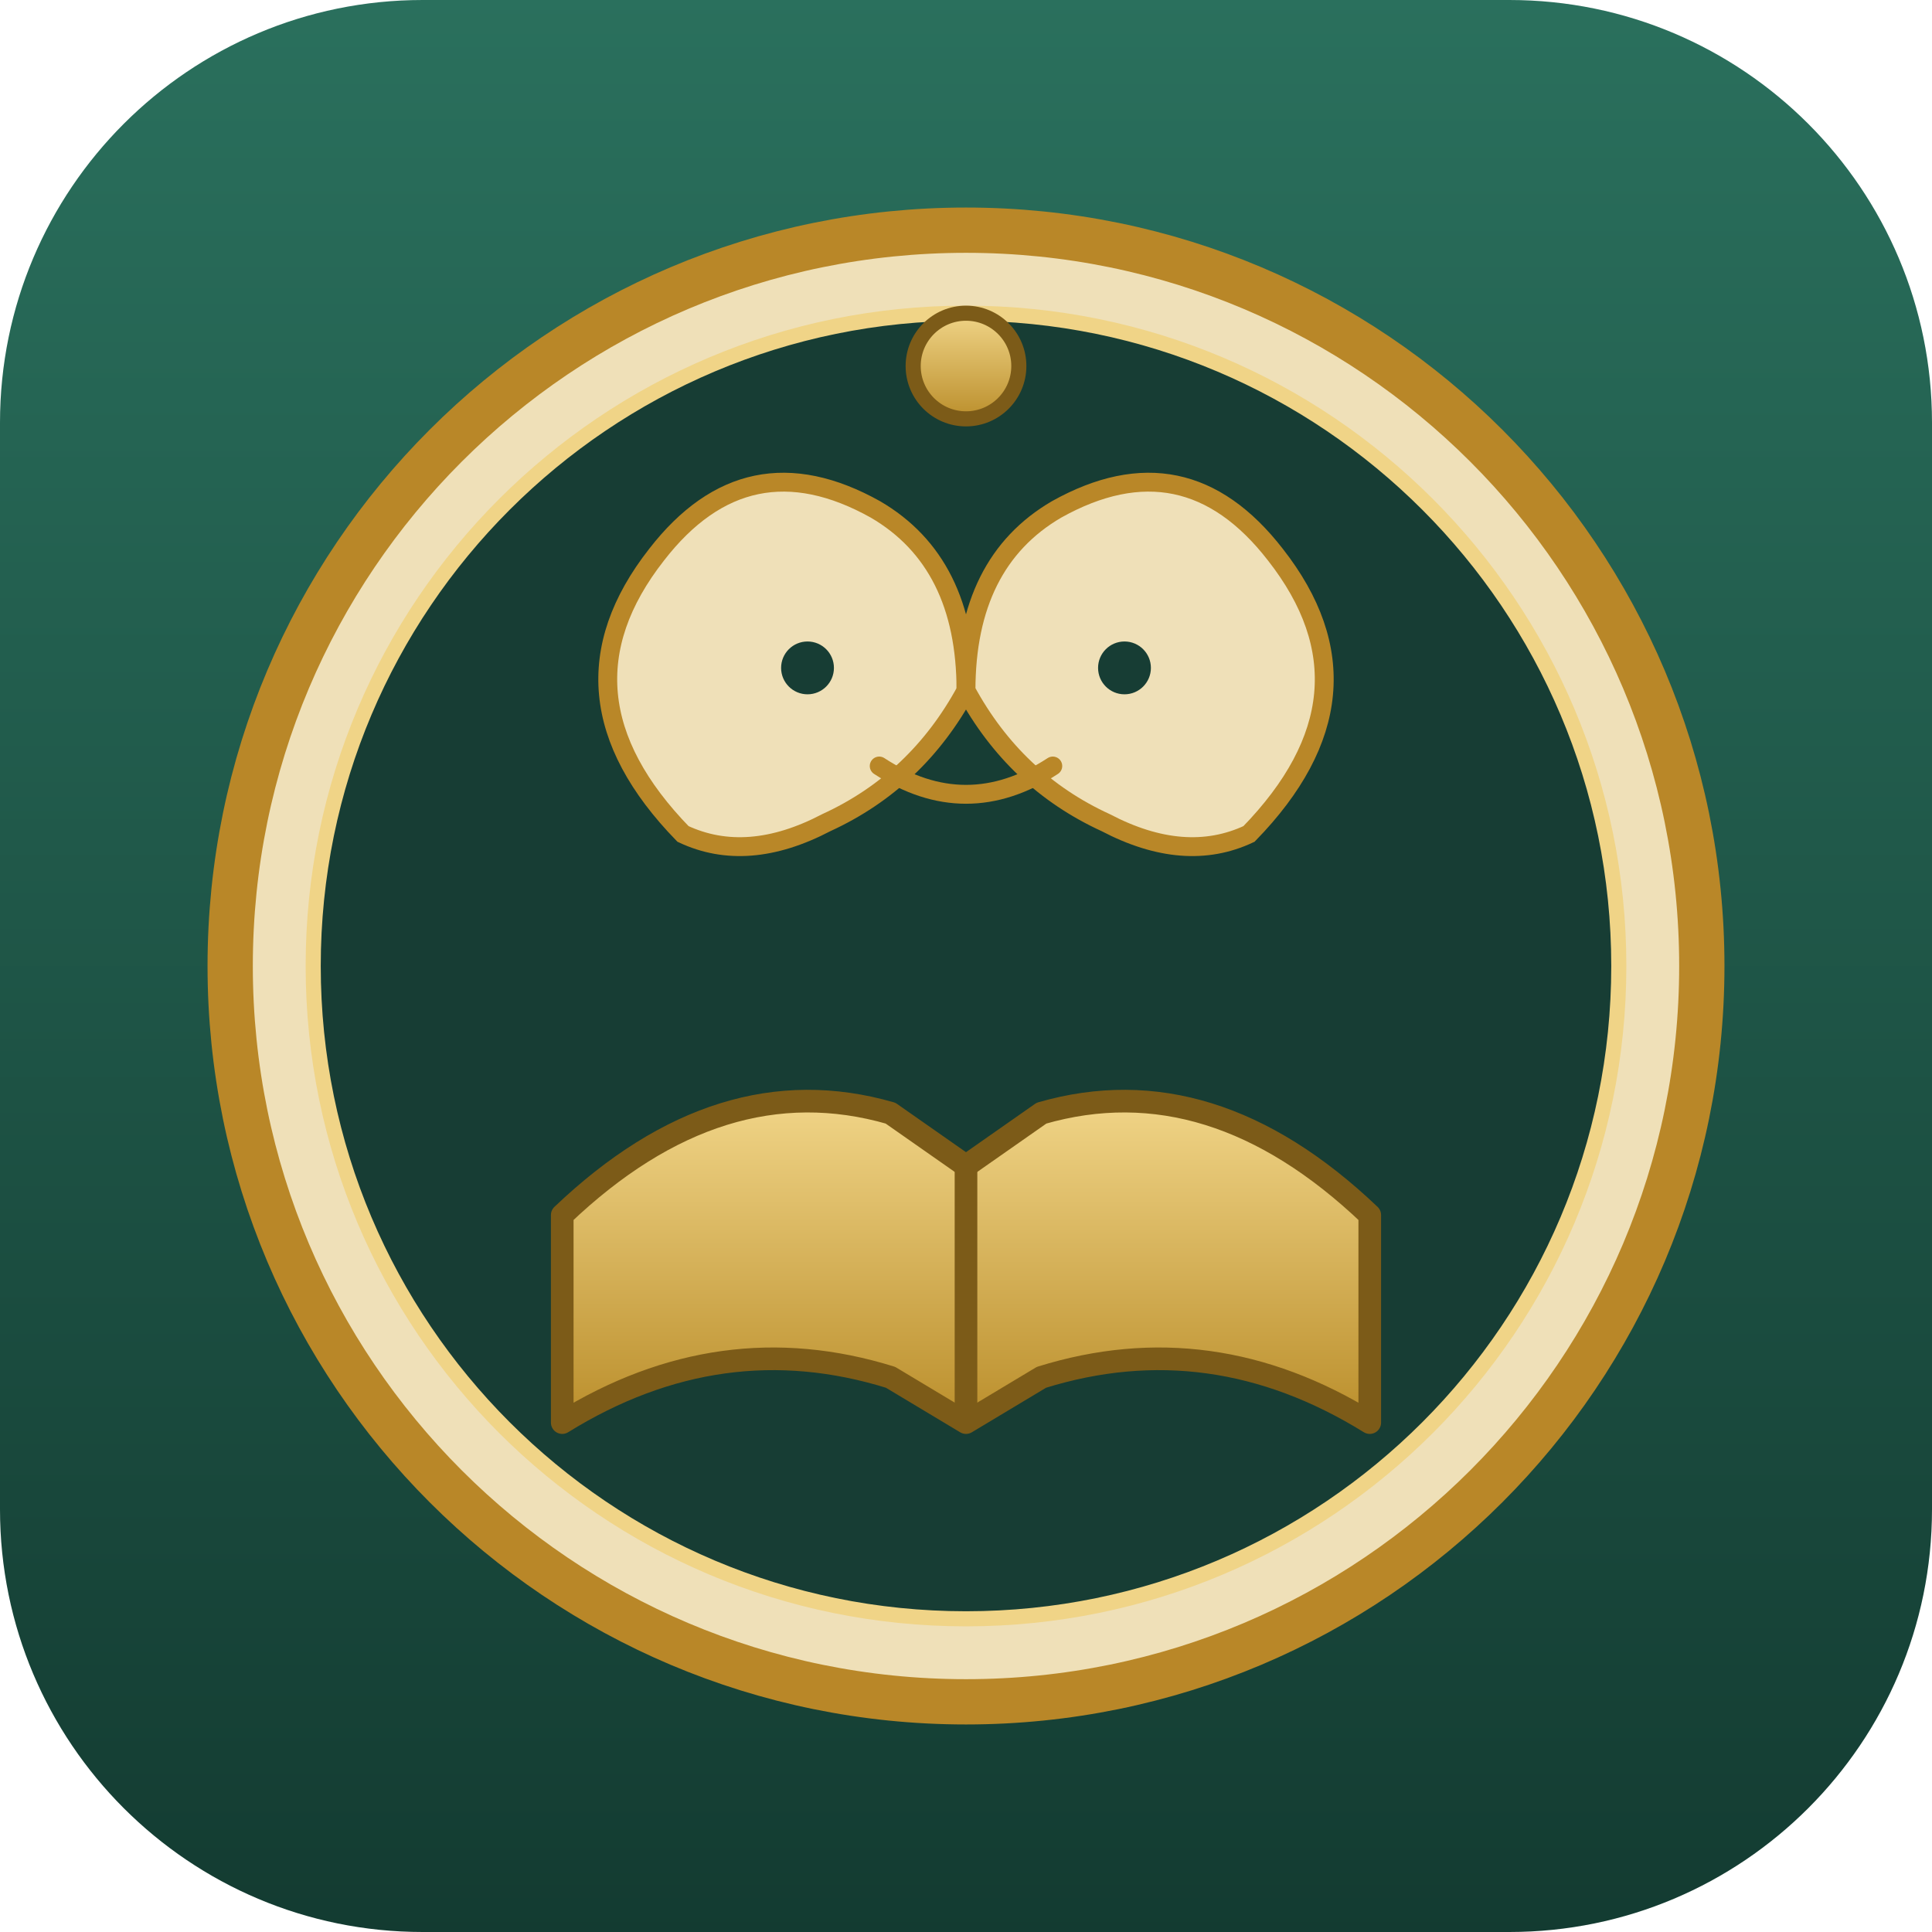
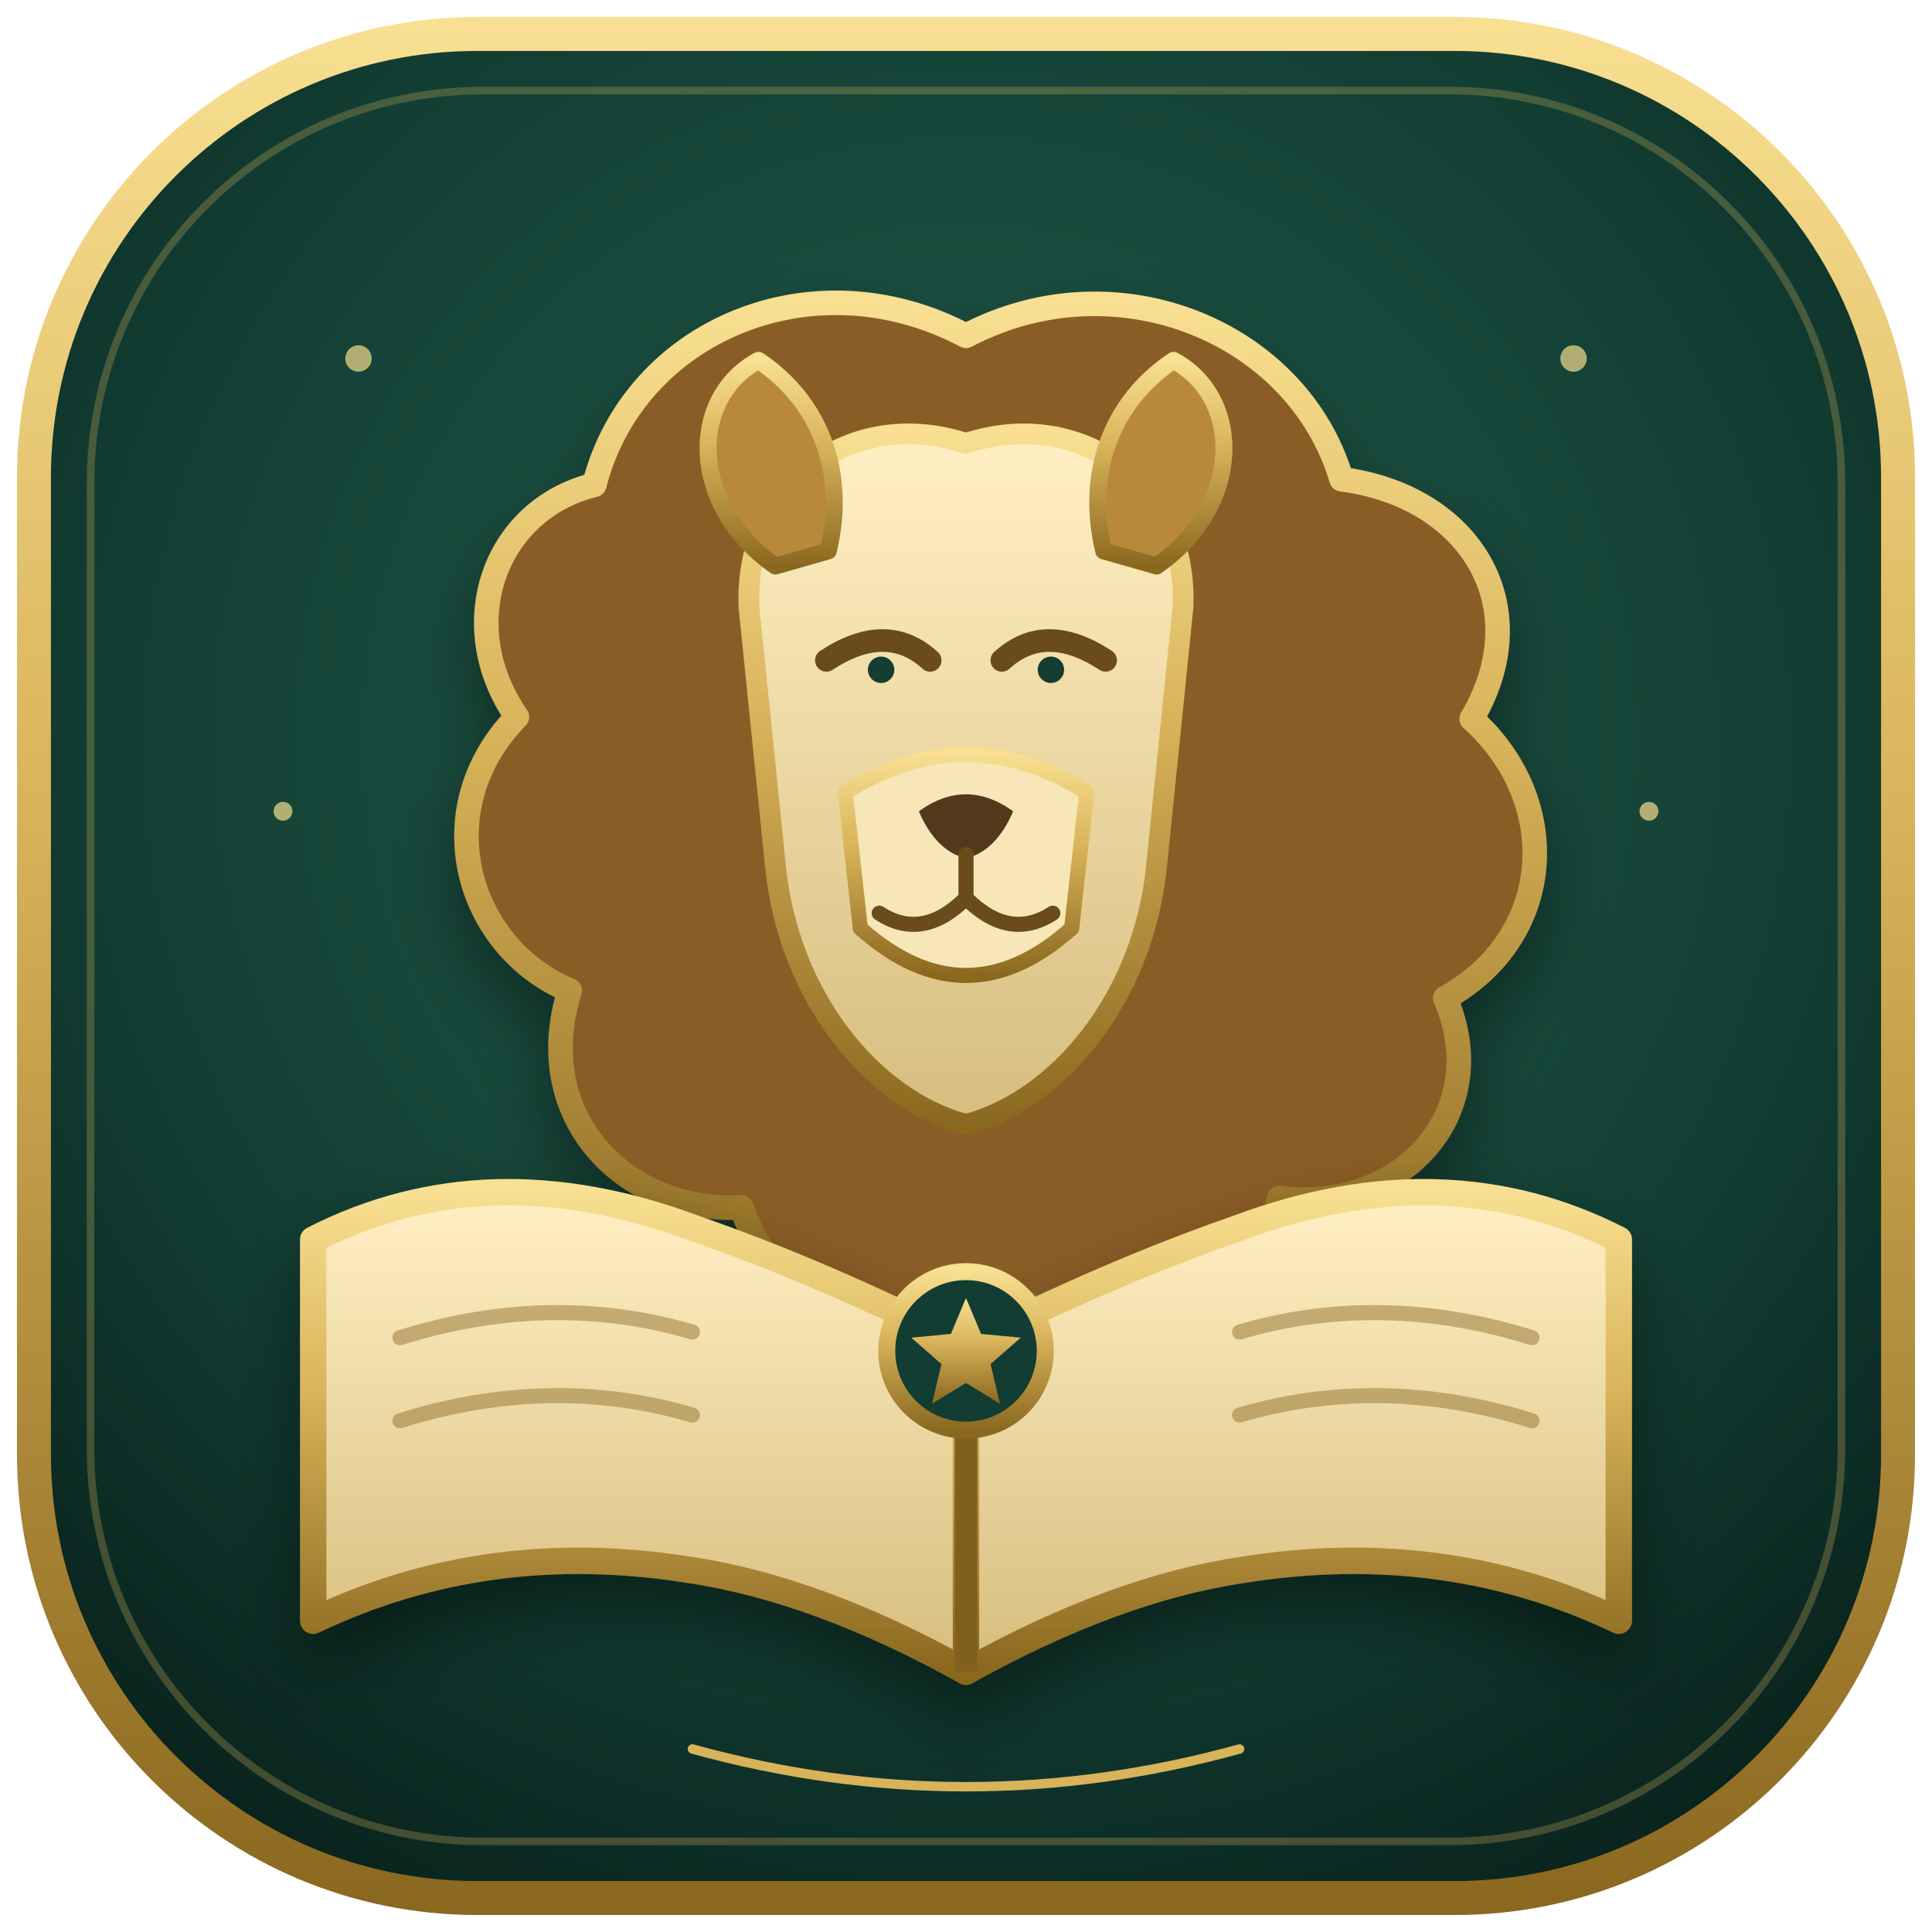
- <svg xmlns="http://www.w3.org/2000/svg" width="512" height="512" viewBox="0 0 512 512">
+ <svg xmlns="http://www.w3.org/2000/svg" width="1024" height="1024" viewBox="0 0 1024 1024">
  <defs>
-     <linearGradient id="bg" x2="0" y2="1">
-       <stop stop-color="#2a705d" />
-       <stop offset="1" stop-color="#133b31" />
+     <radialGradient id="bg" cx="50%" cy="38%" r="75%">
+       <stop offset="0" stop-color="#245f4e" />
+       <stop offset=".62" stop-color="#123d32" />
+       <stop offset="1" stop-color="#071d18" />
+     </radialGradient>
+     <linearGradient id="gold" x1="0" y1="0" x2="0" y2="1">
+       <stop offset="0" stop-color="#f8df91" />
+       <stop offset=".42" stop-color="#d8b35a" />
+       <stop offset="1" stop-color="#8a681f" />
    </linearGradient>
-     <linearGradient id="gold" x2="0" y2="1">
-       <stop stop-color="#f0d487" />
-       <stop offset="1" stop-color="#bb8f2c" />
+     <linearGradient id="paper" x1="0" y1="0" x2="0" y2="1">
+       <stop offset="0" stop-color="#fff0c4" />
+       <stop offset="1" stop-color="#d7bd7e" />
    </linearGradient>
+     <filter id="shadow" x="-30%" y="-30%" width="160%" height="160%">
+       <feDropShadow dx="0" dy="18" stdDeviation="18" flood-color="#000000" flood-opacity=".42" />
+     </filter>
  </defs>
-   <rect width="512" height="512" rx="112" fill="url(#bg)" />
-   <circle cx="256" cy="256" r="195" fill="#efe0b8" stroke="#b98728" stroke-width="12" />
-   <circle cx="256" cy="256" r="173" fill="#173d34" stroke="#f0d487" stroke-width="4" />
-   <path d="M149 322 Q191 282 236 295 L256 309 L276 295 Q321 282 363 322 L363 377 Q321 351 276 365 L256 377 L236 365 Q191 351 149 377Z" fill="url(#gold)" stroke="#7c5b18" stroke-width="6" stroke-linejoin="round" />
-   <path d="M256 307 V377" stroke="#7c5b18" stroke-width="6" />
-   <path d="M181 221 Q145 184 174 147 Q198 116 232 135 Q256 149 256 183 Q243 207 219 218 Q198 229 181 221Z" fill="#efe0b8" stroke="#b98728" stroke-width="5" />
-   <path d="M331 221 Q367 184 338 147 Q314 116 280 135 Q256 149 256 183 Q269 207 293 218 Q314 229 331 221Z" fill="#efe0b8" stroke="#b98728" stroke-width="5" />
-   <circle cx="214" cy="177" r="7" fill="#173d34" />
-   <circle cx="298" cy="177" r="7" fill="#173d34" />
-   <path d="M233 203 Q256 218 279 203" fill="none" stroke="#b98728" stroke-width="5" stroke-linecap="round" />
-   <circle cx="256" cy="97" r="14" fill="url(#gold)" stroke="#7c5b18" stroke-width="4" />
+   <rect x="18" y="18" width="988" height="988" rx="235" fill="url(#bg)" stroke="url(#gold)" stroke-width="18" />
+   <rect x="48" y="48" width="928" height="928" rx="208" fill="none" stroke="#d8b35a" stroke-opacity=".28" stroke-width="4" />
+   <g fill="#f5dc8d" opacity=".7">
+     <circle cx="190" cy="190" r="7" />
+     <circle cx="834" cy="190" r="7" />
+     <circle cx="150" cy="430" r="5" />
+     <circle cx="874" cy="430" r="5" />
+   </g>
+   <g filter="url(#shadow)" stroke="url(#gold)" stroke-linejoin="round">
+     <path d="M512 178     C431 135 336 175 315 257     C262 270 240 331 274 380     C226 429 247 502 302 525     C281 591 330 643 393 640     C417 707 491 733 542 689     C590 721 665 694 678 635     C744 643 792 589 766 529     C824 497 829 425 780 381     C815 322 780 263 711 254     C688 176 592 136 512 178 Z" fill="#8b5d28" stroke-width="13" />
+     <path d="M512 235     C451 215 394 257 397 322     L411 459     C418 529 463 583 512 596     C561 583 606 529 613 459     L627 322     C630 257 573 215 512 235 Z" fill="url(#paper)" stroke-width="11" />
+     <path d="M411 300 C365 268 365 211 402 191 C435 213 449 251 439 292Z" fill="#b9893b" stroke-width="9" />
+     <path d="M613 300 C659 268 659 211 622 191 C589 213 575 251 585 292Z" fill="#b9893b" stroke-width="9" />
+     <path d="M438 350 Q470 329 493 350" fill="none" stroke="#6b4b1e" stroke-width="12" stroke-linecap="round" />
+     <path d="M531 350 Q554 329 586 350" fill="none" stroke="#6b4b1e" stroke-width="12" stroke-linecap="round" />
+     <circle cx="467" cy="355" r="7" fill="#183d31" stroke="none" />
+     <circle cx="557" cy="355" r="7" fill="#183d31" stroke="none" />
+     <path d="M448 420 Q512 380 576 420 L568 492 Q512 542 456 492Z" fill="#f7e6b7" stroke-width="8" />
+     <path d="M487 430 Q512 412 537 430 Q528 451 512 455 Q496 451 487 430Z" fill="#55381d" stroke="none" />
+     <path d="M512 453 L512 476 Q489 499 466 484 M512 476 Q535 499 558 484" fill="none" stroke="#6b4b1e" stroke-width="8" stroke-linecap="round" />
+   </g>
+   <g filter="url(#shadow)" stroke="url(#gold)" stroke-linejoin="round">
+     <path d="M166 657 Q258 610 368 651 Q437 675 512 713 L512 886 Q433 842 365 832 Q258 815 166 859Z" fill="url(#paper)" stroke-width="14" />
+     <path d="M858 657 Q766 610 656 651 Q587 675 512 713 L512 886 Q591 842 659 832 Q766 815 858 859Z" fill="url(#paper)" stroke-width="14" />
+     <path d="M512 713 L512 886" stroke="#80601f" stroke-width="12" />
+     <path d="M212 709 Q292 684 367 706 M212 753 Q292 728 367 750 M657 706 Q732 684 812 709 M657 750 Q732 728 812 753" fill="none" stroke="#8e6d2b" stroke-opacity=".48" stroke-width="8" stroke-linecap="round" />
+   </g>
+   <circle cx="512" cy="716" r="42" fill="#123d32" stroke="url(#gold)" stroke-width="9" />
+   <path d="M512 688 L520 707 L541 709 L525 723 L530 744 L512 733 L494 744 L499 723 L483 709 L504 707Z" fill="url(#gold)" />
+   <path d="M367 927 Q512 967 657 927" fill="none" stroke="#d8b35a" stroke-width="5" stroke-linecap="round" />
</svg>
